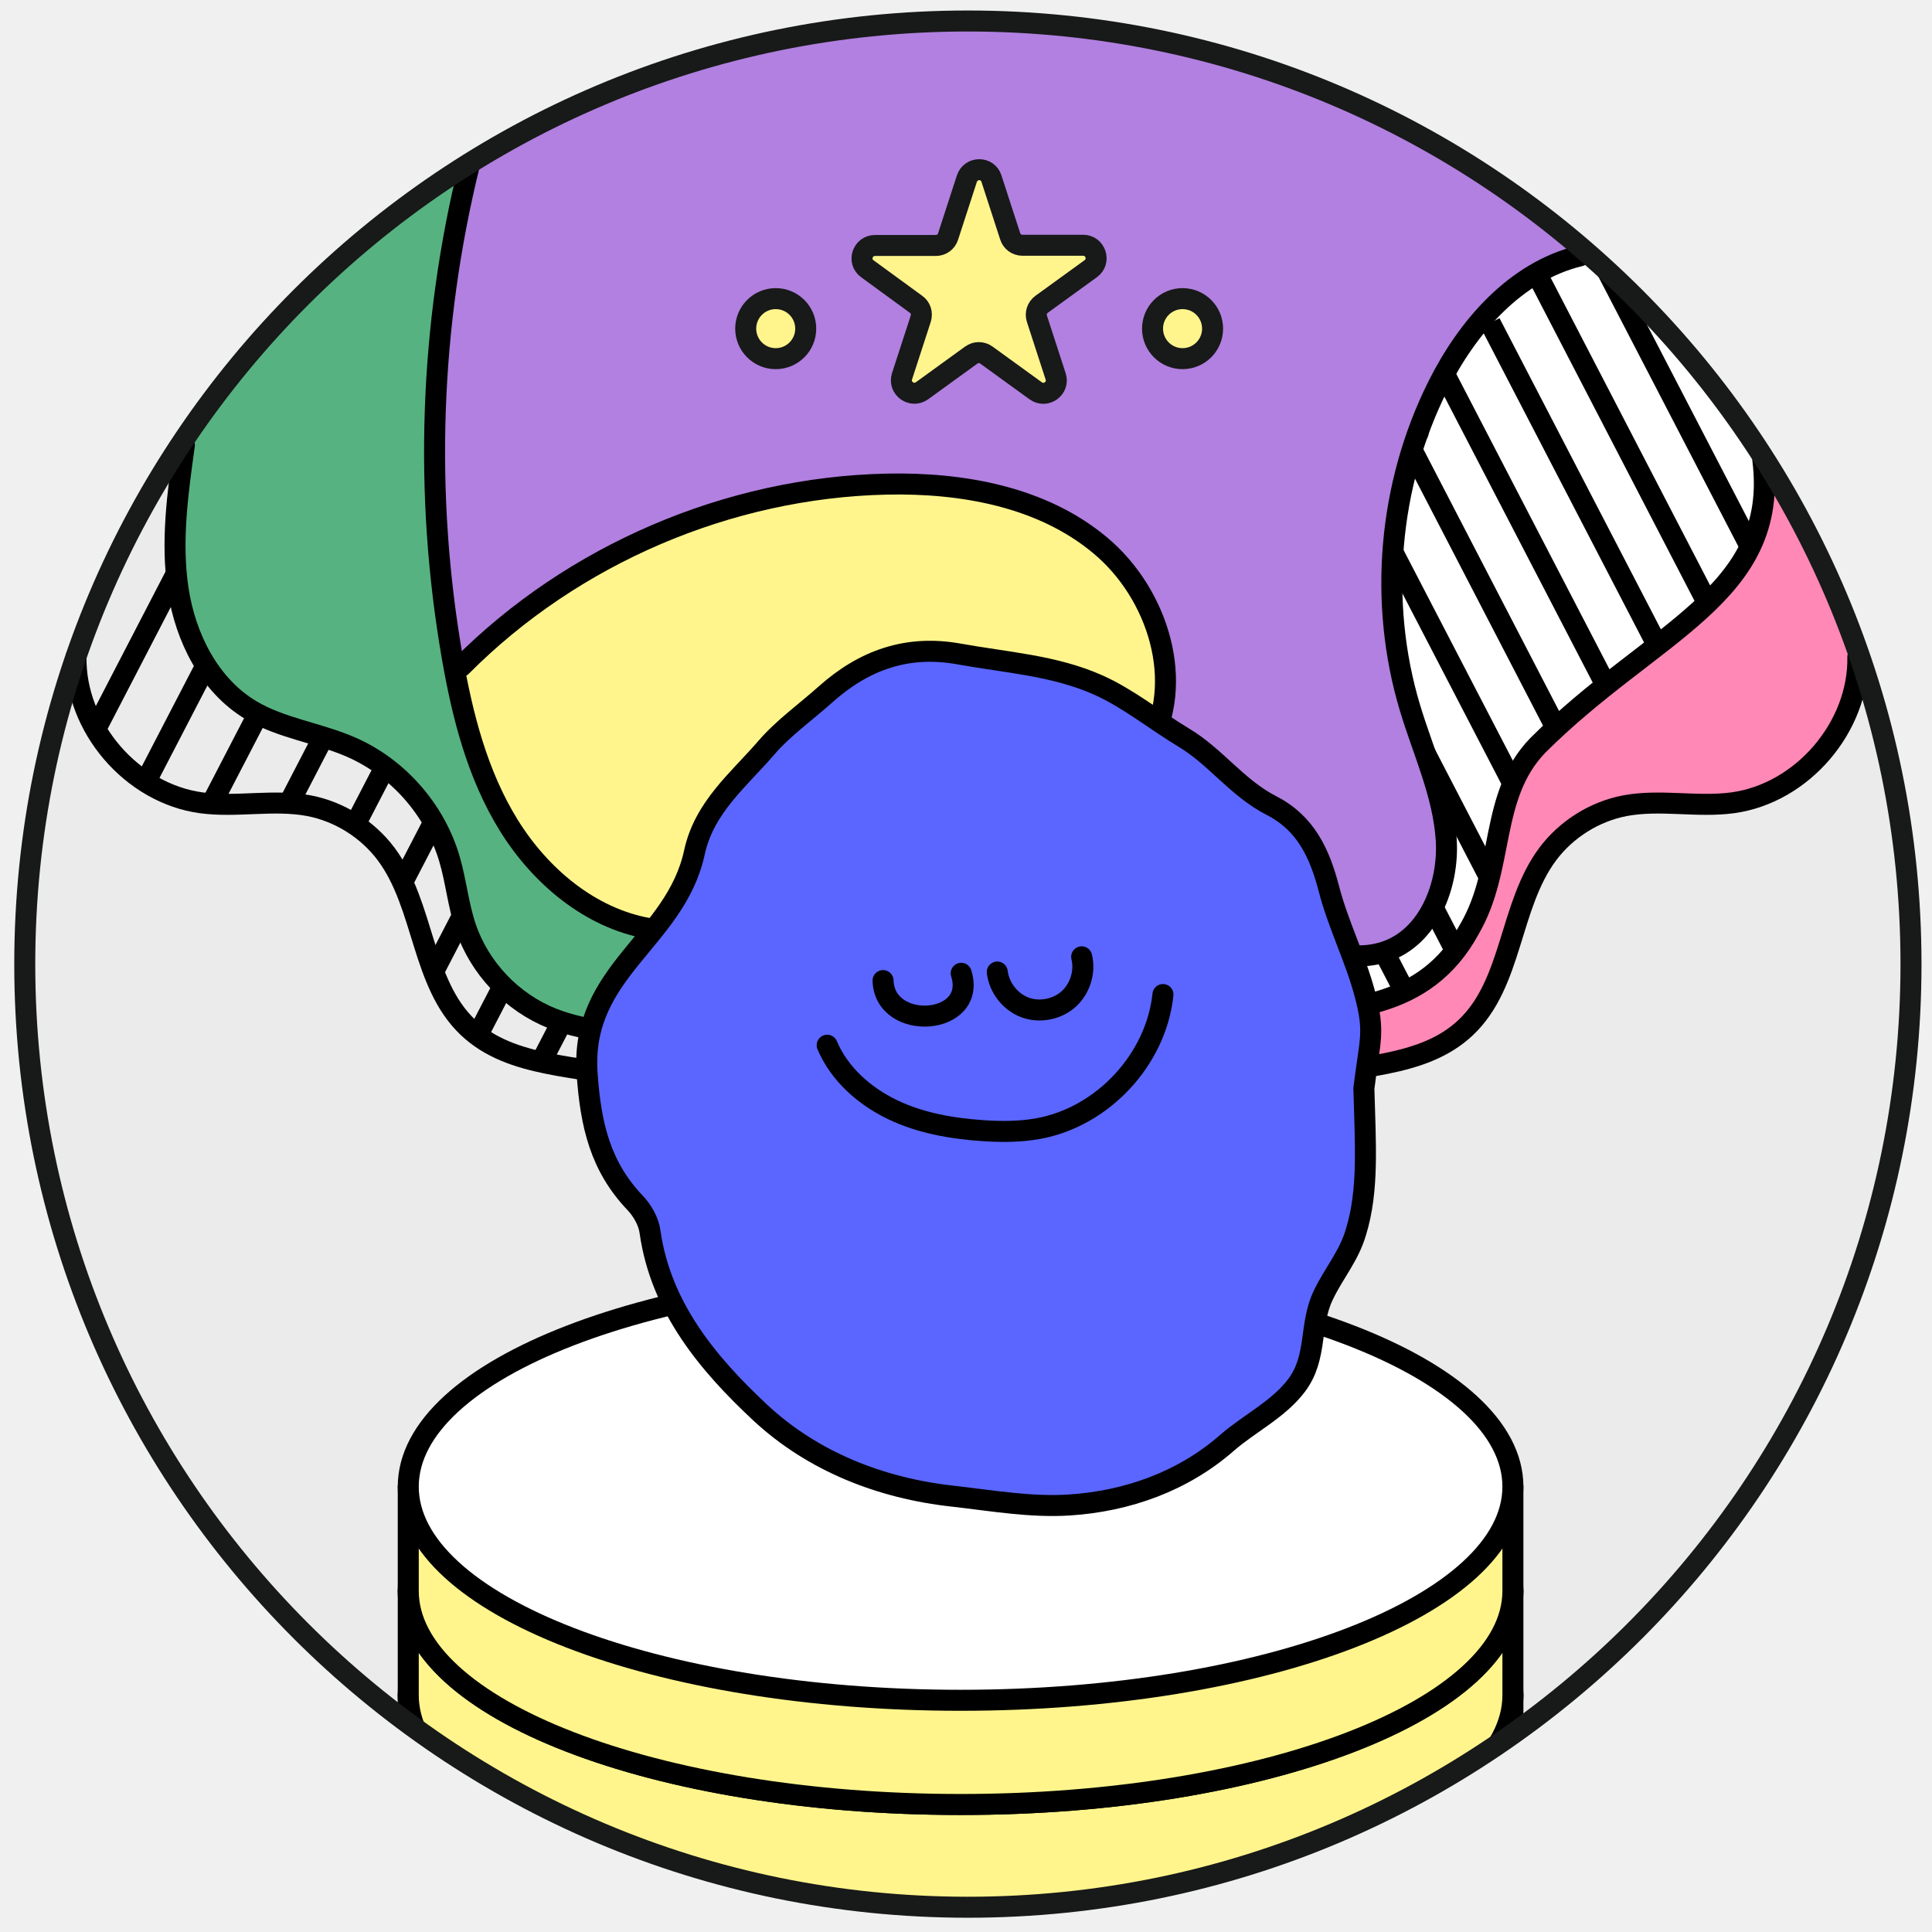
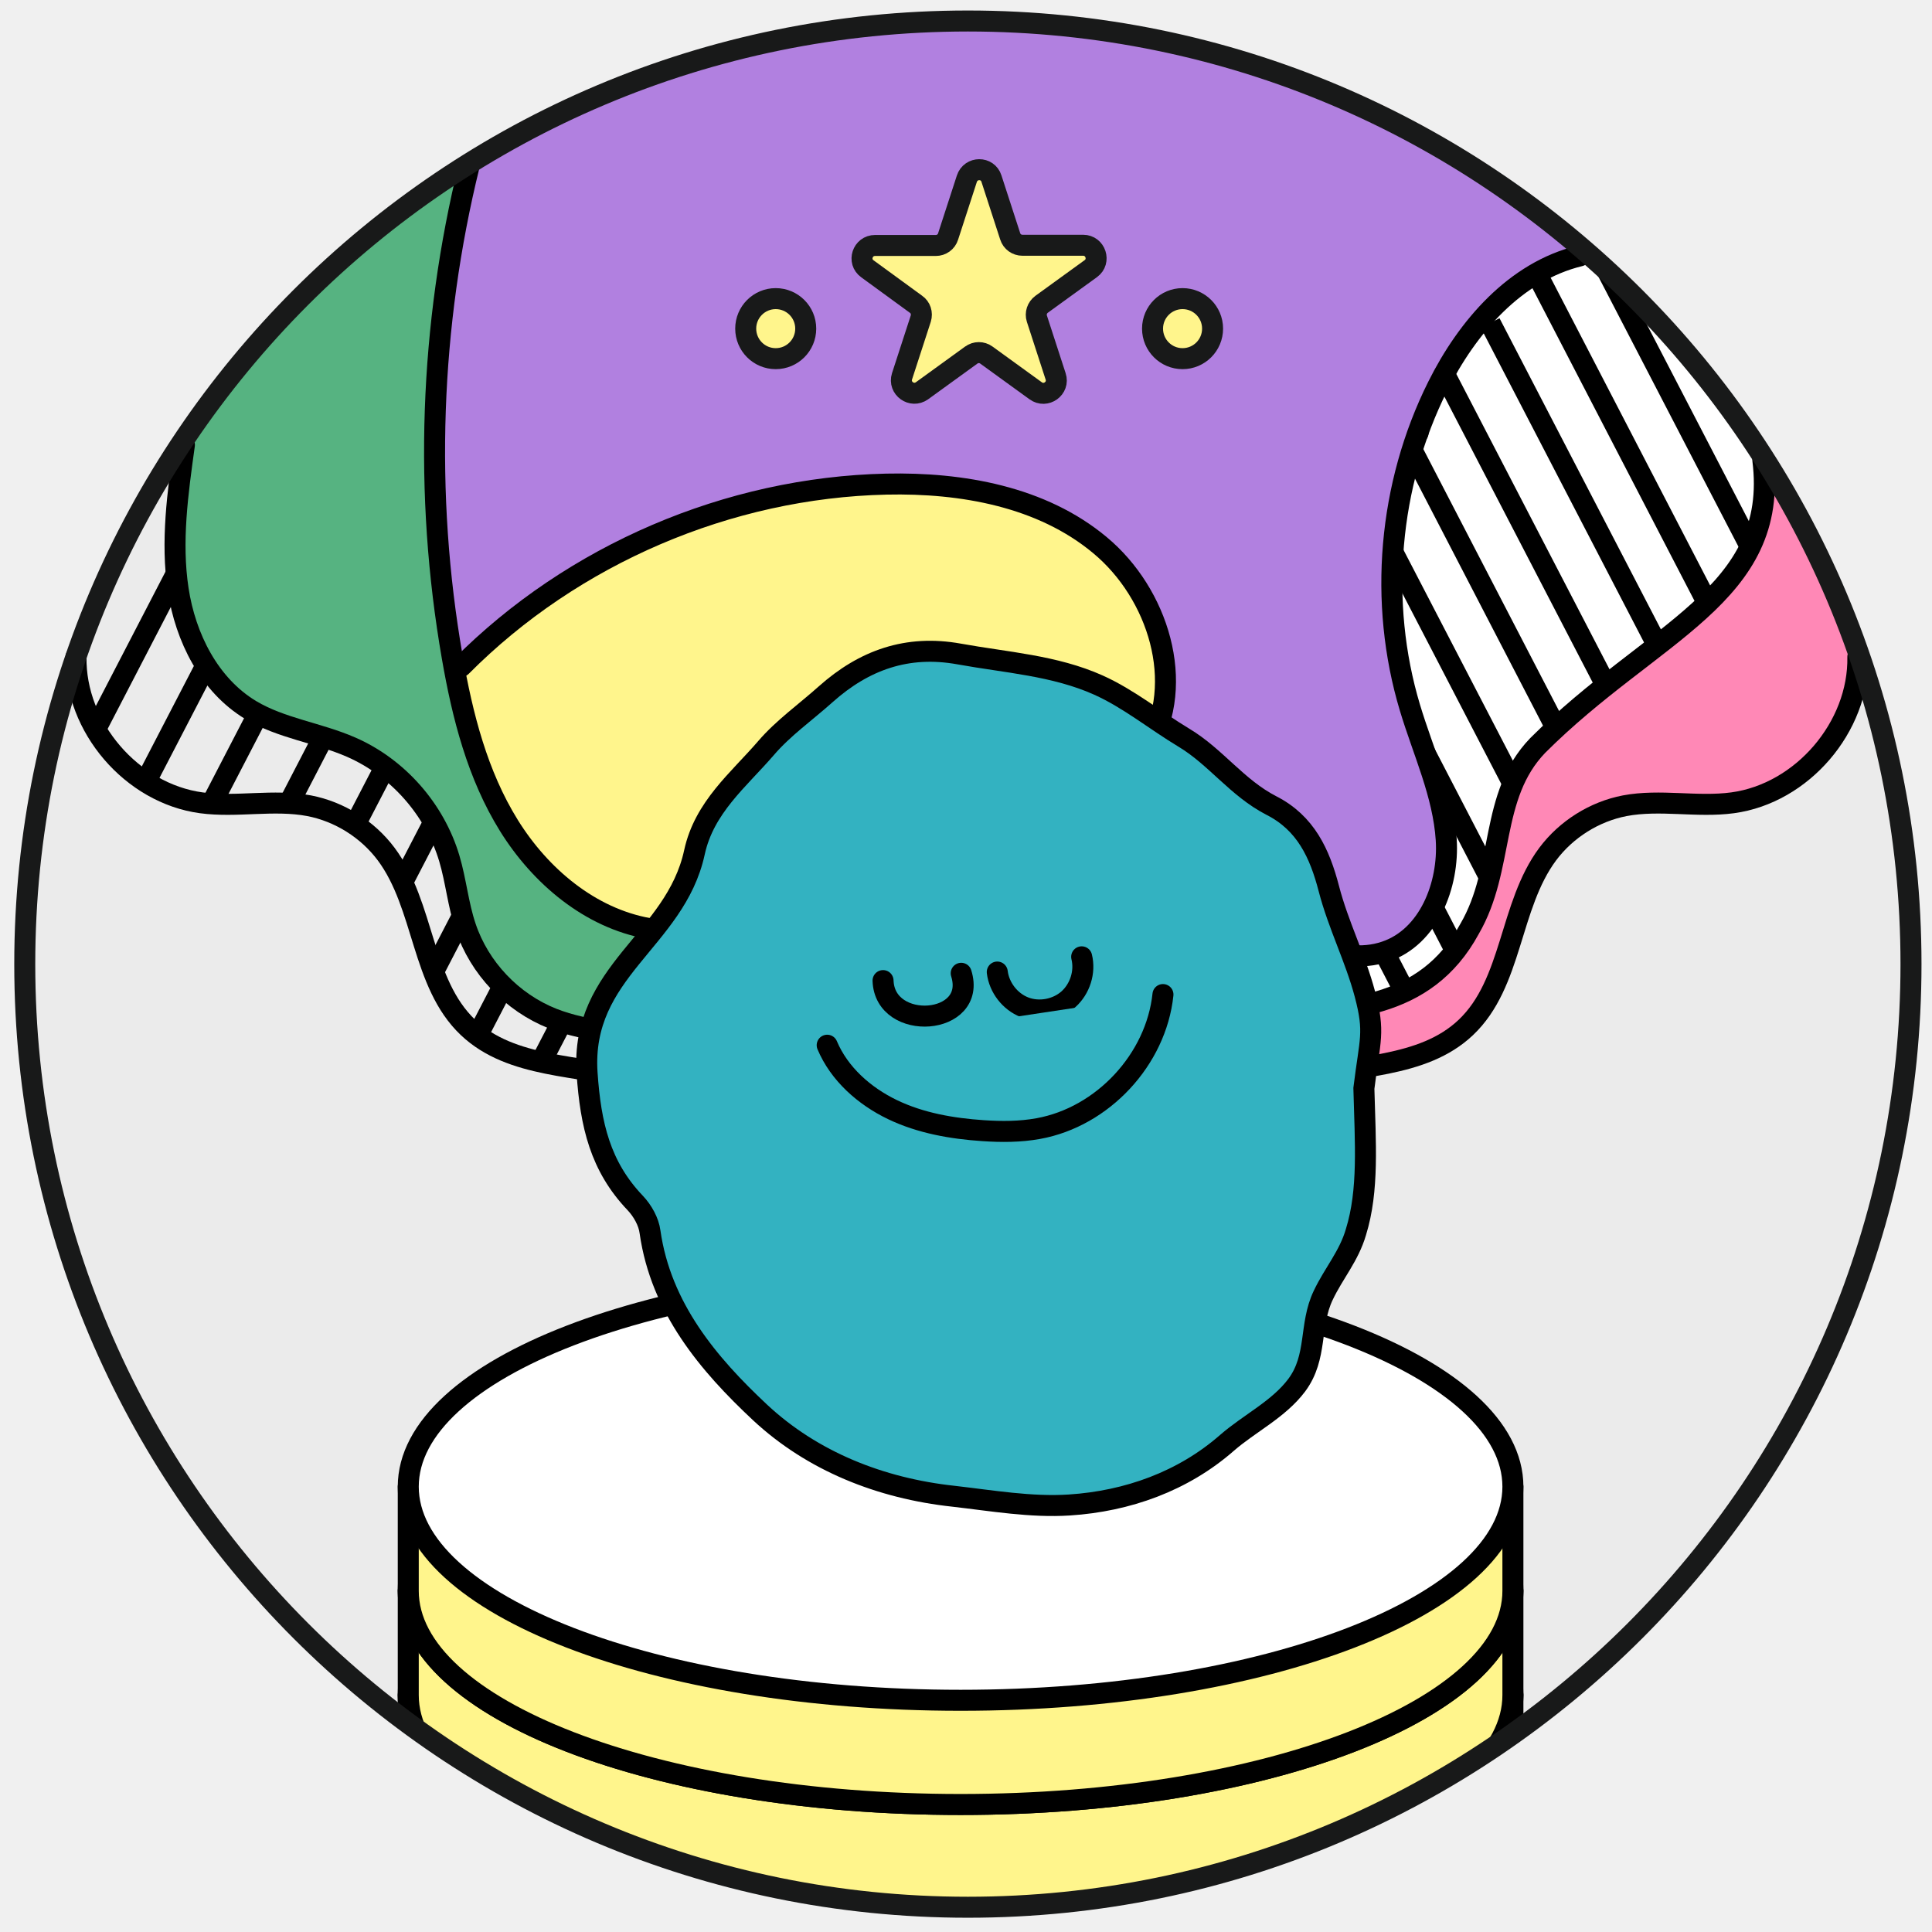
<svg xmlns="http://www.w3.org/2000/svg" width="92" height="92" viewBox="0 0 92 92" fill="none">
  <path d="M45.911 90.821C70.714 90.821 90.821 70.714 90.821 45.911C90.821 21.107 70.714 1 45.911 1C21.107 1 1 21.107 1 45.911C1 70.714 21.107 90.821 45.911 90.821Z" fill="#EBEBEB" />
  <path d="M57.94 16.89C58.729 16.89 59.369 16.25 59.369 15.461C59.369 14.671 58.729 14.032 57.94 14.032C57.15 14.032 56.511 14.671 56.511 15.461C56.511 16.25 57.15 16.89 57.94 16.89Z" fill="#FFF58C" stroke="#181919" stroke-miterlimit="10" stroke-linecap="round" stroke-linejoin="round" />
  <path d="M38.576 16.89C39.365 16.89 40.005 16.25 40.005 15.461C40.005 14.671 39.365 14.032 38.576 14.032C37.787 14.032 37.147 14.671 37.147 15.461C37.147 16.25 37.787 16.89 38.576 16.89Z" fill="#FFF58C" stroke="#181919" stroke-miterlimit="10" stroke-linecap="round" stroke-linejoin="round" />
  <path d="M48.849 8.325L49.742 11.074C49.821 11.332 50.059 11.501 50.327 11.501H53.215C53.811 11.501 54.059 12.265 53.583 12.612L51.24 14.309C51.022 14.468 50.933 14.746 51.012 14.994L51.906 17.744C52.094 18.309 51.439 18.786 50.953 18.428L48.61 16.731C48.392 16.572 48.104 16.572 47.886 16.731L45.544 18.428C45.057 18.776 44.412 18.309 44.591 17.744L45.484 14.994C45.563 14.736 45.474 14.458 45.256 14.309L42.913 12.612C42.427 12.265 42.675 11.501 43.281 11.501H46.169C46.437 11.501 46.675 11.332 46.754 11.074L47.648 8.325C47.856 7.749 48.66 7.749 48.849 8.325Z" fill="#FFF58C" stroke="#181919" stroke-miterlimit="10" stroke-linecap="round" stroke-linejoin="round" />
  <path d="M57.94 16.89C58.729 16.89 59.369 16.25 59.369 15.461C59.369 14.671 58.729 14.032 57.94 14.032C57.15 14.032 56.511 14.671 56.511 15.461C56.511 16.25 57.15 16.89 57.94 16.89Z" fill="#FFF58C" stroke="#181919" stroke-miterlimit="10" stroke-linecap="round" stroke-linejoin="round" />
  <path d="M38.576 16.89C39.365 16.89 40.005 16.25 40.005 15.461C40.005 14.671 39.365 14.032 38.576 14.032C37.787 14.032 37.147 14.671 37.147 15.461C37.147 16.25 37.787 16.89 38.576 16.89Z" fill="#FFF58C" stroke="#181919" stroke-miterlimit="10" stroke-linecap="round" stroke-linejoin="round" />
  <path d="M48.849 8.325L49.742 11.074C49.821 11.332 50.059 11.501 50.327 11.501H53.215C53.811 11.501 54.059 12.265 53.583 12.612L51.24 14.309C51.022 14.468 50.933 14.746 51.012 14.994L51.906 17.744C52.094 18.309 51.439 18.786 50.953 18.428L48.61 16.731C48.392 16.572 48.104 16.572 47.886 16.731L45.544 18.428C45.057 18.776 44.412 18.309 44.591 17.744L45.484 14.994C45.563 14.736 45.474 14.458 45.256 14.309L42.913 12.612C42.427 12.265 42.675 11.501 43.281 11.501H46.169C46.437 11.501 46.675 11.332 46.754 11.074L47.648 8.325C47.856 7.749 48.66 7.749 48.849 8.325Z" fill="#FFF58C" stroke="#181919" stroke-miterlimit="10" stroke-linecap="round" stroke-linejoin="round" />
-   <mask id="mask0_574_4202" style="mask-type:luminance" maskUnits="userSpaceOnUse" x="3" y="21" width="36" height="36">
+   <mask id="mask0_576_12223" style="mask-type:luminance" maskUnits="userSpaceOnUse" x="3" y="21" width="36" height="36">
    <path d="M36.978 56.213C36.849 55.786 36.482 55.488 36.135 55.211C35.618 54.794 35.102 54.387 34.586 53.97C33.981 53.484 33.376 52.997 32.701 52.61C30.388 51.26 27.589 51.131 25.048 50.288C24.225 50.01 23.421 49.662 22.746 49.117C21.386 48.035 20.672 46.338 20.116 44.69C19.56 43.042 19.083 41.316 18.021 39.936C17.029 39.241 16.066 38.527 14.935 38.249C13.029 37.782 11.005 38.646 9.089 38.219C8.553 38.1 8.047 37.882 7.57 37.614C5.367 36.413 3.65 34.179 3.412 31.678C4.315 27.857 6.102 24.304 8.583 21.614C8.364 23.887 8.136 26.19 8.583 28.433C9.029 30.676 10.23 32.869 12.235 33.951C14.339 35.093 17.128 34.964 18.776 36.691C19.173 37.107 19.461 37.594 19.758 38.09C20.652 39.589 21.555 41.097 22.17 42.725C22.547 43.727 22.825 44.789 23.381 45.702C24.076 46.854 25.207 47.747 26.547 48.144C27.113 48.958 28.224 49.136 29.207 49.255C30.706 49.434 32.234 49.653 33.584 50.347C34.606 50.873 35.47 51.657 36.274 52.471C36.839 53.037 38.07 54.238 38.139 55.062C38.209 55.548 37.395 55.548 36.978 56.213Z" fill="white" />
  </mask>
-   <g mask="url(#mask0_574_4202)">
+   <g mask="url(#mask0_576_12223)">
    <path d="M3.511 1.278L-9.441 26.249" stroke="black" stroke-miterlimit="10" />
    <path d="M5.645 4.236L-7.297 29.207" stroke="black" stroke-miterlimit="10" />
    <path d="M7.789 7.203L-5.153 32.164" stroke="black" stroke-miterlimit="10" />
    <path d="M9.933 10.161L-3.009 35.132" stroke="black" stroke-miterlimit="10" />
    <path d="M12.076 13.119L-0.866 38.09" stroke="black" stroke-miterlimit="10" />
    <path d="M14.22 16.076L1.278 41.047" stroke="black" stroke-miterlimit="10" />
    <path d="M16.364 19.044L3.422 44.005" stroke="black" stroke-miterlimit="10" />
    <path d="M18.508 22.001L5.566 46.973" stroke="black" stroke-miterlimit="10" />
    <path d="M20.652 24.959L7.71 49.93" stroke="black" stroke-miterlimit="10" />
    <path d="M22.796 27.917L9.853 52.888" stroke="black" stroke-miterlimit="10" />
    <path d="M24.94 30.884L11.997 55.846" stroke="black" stroke-miterlimit="10" />
    <path d="M27.083 33.842L14.141 58.813" stroke="black" stroke-miterlimit="10" />
    <path d="M29.227 36.8L16.275 61.771" stroke="black" stroke-miterlimit="10" />
    <path d="M31.371 39.767L18.419 64.729" stroke="black" stroke-miterlimit="10" />
    <path d="M33.514 42.725L20.562 67.696" stroke="black" stroke-miterlimit="10" />
    <path d="M35.658 45.682L22.706 70.654" stroke="black" stroke-miterlimit="10" />
    <path d="M37.802 48.64L24.85 73.611" stroke="black" stroke-miterlimit="10" />
    <path d="M39.946 51.608L26.994 76.569" stroke="black" stroke-miterlimit="10" />
    <path d="M42.09 54.565L29.138 79.537" stroke="black" stroke-miterlimit="10" />
  </g>
  <path d="M68.212 46.01C69.423 45.206 70.128 43.826 70.555 42.447C70.991 41.057 71.2 39.608 71.706 38.248C72.877 35.112 75.478 32.74 78.157 30.725C80.281 29.128 82.624 27.529 83.596 25.058C83.914 24.244 84.063 23.371 84.469 22.607C82.693 18.776 79.844 15.858 77.056 13.029C76.52 12.483 75.974 11.937 75.349 11.491C73.016 12.394 71.12 14.18 69.781 16.245C68.441 18.309 67.597 20.651 66.793 22.984C66.575 23.629 66.347 24.294 66.366 24.979C66.386 25.713 66.674 26.458 66.466 27.162C65.979 29.802 66.168 32.562 67.329 34.914C67.627 35.509 67.984 36.095 68.113 36.74C68.212 37.226 68.192 37.732 68.272 38.229C68.361 38.755 68.57 39.261 68.649 39.797C68.867 41.305 67.984 42.764 66.942 43.886C66.605 44.243 66.247 44.591 65.791 44.789C64.659 45.285 63.379 44.69 62.237 44.203C60.243 43.36 58.079 42.814 55.905 42.903C53.732 42.993 51.558 43.757 49.97 45.236C49.037 46.109 48.343 47.201 47.737 48.332C47.042 49.633 46.457 51.002 46.04 52.62C46.437 52.65 46.854 52.411 47.231 52.55C47.34 52.59 47.429 52.66 47.539 52.689C47.678 52.739 47.826 52.719 47.975 52.719C48.64 52.699 49.315 52.868 49.98 53.464C50.556 51.876 51.588 50.466 52.928 49.444C53.355 49.116 53.821 48.829 54.327 48.63C55.062 48.352 55.866 48.283 56.65 48.223C58.972 48.044 61.295 47.916 63.627 47.826C64.471 47.796 65.334 47.767 66.138 47.489C66.962 47.231 67.498 46.486 68.212 46.01Z" fill="white" />
-   <mask id="mask1_574_4202" style="mask-type:luminance" maskUnits="userSpaceOnUse" x="46" y="11" width="39" height="43">
+   <mask id="mask1_576_12223" style="mask-type:luminance" maskUnits="userSpaceOnUse" x="46" y="11" width="39" height="43">
    <path d="M68.212 46.149C69.423 45.345 70.128 43.965 70.555 42.586C70.991 41.196 71.2 39.747 71.706 38.388C72.877 35.251 75.478 32.879 78.157 30.864C80.281 29.266 82.624 27.668 83.596 25.197C83.914 24.383 84.063 23.51 84.469 22.746C82.693 18.915 79.844 15.997 77.056 13.168C76.52 12.622 75.974 12.076 75.349 11.63C73.016 12.533 71.12 14.319 69.781 16.384C68.441 18.448 67.597 20.79 66.793 23.123C66.575 23.768 66.347 24.433 66.366 25.118C66.386 25.852 66.674 26.596 66.466 27.301C65.979 29.941 66.168 32.7 67.329 35.053C67.627 35.648 67.984 36.234 68.113 36.879C68.212 37.365 68.192 37.871 68.272 38.368C68.361 38.894 68.57 39.4 68.649 39.936C68.867 41.444 67.984 42.903 66.942 44.025C66.605 44.382 66.247 44.73 65.791 44.928C64.659 45.424 63.379 44.829 62.237 44.343C60.243 43.499 58.079 42.953 55.905 43.042C53.732 43.132 51.558 43.896 49.97 45.375C49.037 46.248 48.343 47.34 47.737 48.471C47.042 49.771 46.457 51.141 46.04 52.759C46.437 52.789 46.854 52.55 47.231 52.689C47.34 52.729 47.429 52.799 47.539 52.828C47.678 52.878 47.826 52.858 47.975 52.858C48.64 52.838 49.315 53.007 49.98 53.602C50.556 52.014 51.588 50.605 52.928 49.583C53.355 49.255 53.821 48.968 54.327 48.769C55.062 48.491 55.866 48.422 56.65 48.362C58.972 48.183 61.295 48.054 63.627 47.965C64.471 47.935 65.334 47.906 66.138 47.628C66.962 47.37 67.498 46.625 68.212 46.149Z" fill="white" />
  </mask>
-   <g mask="url(#mask1_574_4202)">
+   <g mask="url(#mask1_576_12223)">
    <path d="M83.923 0.682L96.866 25.654" stroke="black" stroke-miterlimit="10" />
    <path d="M81.76 3.134L94.712 28.105" stroke="black" stroke-miterlimit="10" />
    <path d="M79.606 5.585L92.548 30.547" stroke="black" stroke-miterlimit="10" />
    <path d="M77.442 8.037L90.385 32.998" stroke="black" stroke-miterlimit="10" />
    <path d="M75.279 10.478L88.231 35.45" stroke="black" stroke-miterlimit="10" />
    <path d="M73.125 12.93L86.067 37.901" stroke="black" stroke-miterlimit="10" />
    <path d="M70.961 15.382L83.913 40.353" stroke="black" stroke-miterlimit="10" />
    <path d="M68.798 17.833L81.75 42.804" stroke="black" stroke-miterlimit="10" />
    <path d="M66.644 20.284L79.586 45.256" stroke="black" stroke-miterlimit="10" />
    <path d="M64.48 22.736L77.432 47.697" stroke="black" stroke-miterlimit="10" />
    <path d="M62.327 25.188L75.269 50.149" stroke="black" stroke-miterlimit="10" />
    <path d="M60.163 27.629L73.105 52.6" stroke="black" stroke-miterlimit="10" />
    <path d="M57.999 30.08L70.951 55.052" stroke="black" stroke-miterlimit="10" />
    <path d="M55.846 32.532L68.788 57.503" stroke="black" stroke-miterlimit="10" />
    <path d="M53.682 34.983L66.634 59.955" stroke="black" stroke-miterlimit="10" />
    <path d="M51.518 37.435L64.47 62.406" stroke="black" stroke-miterlimit="10" />
    <path d="M49.365 39.886L62.307 64.848" stroke="black" stroke-miterlimit="10" />
    <path d="M47.201 42.328L60.153 67.299" stroke="black" stroke-miterlimit="10" />
    <path d="M45.047 44.779L57.989 69.751" stroke="black" stroke-miterlimit="10" />
    <path d="M42.883 47.231L55.825 72.202" stroke="black" stroke-miterlimit="10" />
    <path d="M40.72 49.682L53.672 74.653" stroke="black" stroke-miterlimit="10" />
  </g>
  <path d="M41.455 53.493C42.159 53.325 42.864 53.146 43.499 52.967C42.953 51.389 42.427 49.781 42.308 48.124C42.189 46.456 42.536 44.71 43.569 43.4C45.057 41.524 47.588 40.928 49.712 39.817C51.588 38.834 53.216 37.375 54.387 35.618C55.201 34.398 55.826 32.939 55.588 31.49C55.449 30.646 55.032 29.872 54.605 29.127C53.523 27.222 52.213 25.207 50.079 24.641C46.635 22.865 42.536 23.063 38.685 23.51C37.008 23.708 35.341 23.937 33.723 24.403C29.574 25.604 26.011 28.244 22.557 30.825C22.309 31.013 22.051 31.212 21.922 31.5C21.813 31.748 21.823 32.035 21.843 32.313C22.041 34.566 23.093 36.631 24.135 38.645C24.721 39.777 25.316 40.918 26.22 41.812C27.212 42.794 28.512 43.41 29.822 43.896C31.301 44.432 32.83 44.819 34.378 45.057C35.202 45.176 36.055 45.266 36.77 45.692C37.405 46.079 37.862 46.695 38.288 47.3C39.509 49.027 41.087 53.662 41.087 53.662L41.455 53.493Z" fill="#FFF58C" />
  <path d="M68.292 37.256C67.925 37.306 67.547 37.336 67.16 37.336C62.526 37.336 58.774 33.584 58.774 28.949C58.774 24.314 62.526 20.562 67.16 20.562C67.329 20.562 67.349 20.602 67.528 20.612" stroke="black" stroke-miterlimit="10" stroke-linecap="round" stroke-linejoin="round" />
  <path d="M75.468 12.037C71.12 13.833 67.736 17.823 66.684 22.408C65.364 28.175 67.557 34.07 69.006 39.807C68.977 41.325 68.47 42.824 67.468 43.846C66.456 44.868 64.967 45.385 63.538 45.226C61.702 45.007 60.153 43.767 58.357 43.34C56.898 42.993 55.359 43.221 53.891 43.548C52.729 43.816 51.568 44.154 50.556 44.789C47.906 46.447 46.814 49.811 46.755 52.938C45.693 52.669 44.809 52.789 44.025 53.136C42.854 52.372 42.606 51.042 42.457 49.841C42.189 47.856 41.971 45.672 43.053 43.995C43.886 42.705 45.325 41.961 46.695 41.276C48.323 40.462 49.95 39.648 51.578 38.844C52.68 38.298 53.811 37.713 54.566 36.74C55.379 35.678 55.618 34.288 55.618 32.949C55.618 31.222 55.24 29.465 54.337 27.996C53.245 26.219 51.449 24.939 49.494 24.215C47.539 23.49 45.425 23.282 43.34 23.282C35.301 23.302 27.311 26.587 21.585 32.224C20.552 27.083 20.681 22.507 20.83 18.041C20.94 14.518 21.078 10.905 22.17 7.709C33.902 0.375 49.156 -1.015 62.138 3.918C67.011 6.042 71.617 8.811 75.468 12.037Z" fill="#B180E0" />
  <path d="M88.529 32.512C88.549 30.16 86.871 28.175 85.988 25.991C85.511 24.81 85.253 23.51 84.45 22.527C84.043 24.79 83.001 27.272 81.323 28.77C79.646 30.269 77.691 31.42 75.914 32.8C74.137 34.179 72.48 35.847 71.716 37.961C71.031 39.866 71.1 42.02 70.187 43.827C69.334 45.514 67.686 46.695 65.92 47.34C64.143 47.985 62.237 48.164 60.352 48.243C58.347 48.333 56.302 48.342 54.426 49.027C52.541 49.712 50.824 51.24 50.317 53.216C51.975 54.059 53.533 55.101 54.952 56.292C56.401 54.714 58.307 52.69 60.312 51.925C61.394 51.508 63.319 51.082 63.319 51.082C63.319 51.082 65.8 50.754 67.051 50.377C68.083 50.059 68.927 49.583 69.721 48.839C71.845 46.873 71.636 43.697 73.234 41.286C74.048 40.045 75.368 39.202 76.778 38.725C78.187 38.249 79.676 38.11 81.154 38.03C81.879 37.991 82.603 37.971 83.298 37.792C85.829 37.187 88.509 35.033 88.529 32.512Z" fill="#FF88B6" />
  <path d="M21.128 8.98C16.503 11.233 12.91 15.173 9.903 19.351C9.387 20.066 8.881 20.81 8.643 21.664C8.414 22.478 8.454 23.341 8.504 24.195C8.583 25.604 8.672 27.003 8.781 28.413C8.831 29.108 8.901 29.832 9.198 30.457C9.496 31.083 10.002 31.579 10.508 32.045C11.531 32.988 12.623 33.892 13.863 34.527C15.064 35.142 16.374 35.499 17.575 36.105C18.776 36.71 19.917 37.633 20.116 38.913C22.19 40.978 21.873 44.591 23.818 46.774C24.959 48.064 26.716 48.63 28.403 48.958C30.1 49.285 31.847 49.434 33.435 50.109C35.738 51.101 37.514 53.245 38.07 55.836C38.338 55.2 38.894 54.734 39.489 54.397C40.085 54.059 40.74 53.841 41.345 53.404C39.847 50.982 39.45 47.757 37.167 46.059C35.261 44.63 32.651 44.749 30.349 44.134C27.609 43.4 25.188 41.504 23.51 39.033C23.024 38 22.597 36.938 22.131 35.767C21.773 31.41 20.513 27.133 20.533 22.756C20.543 21.128 20.731 19.5 20.92 17.872C21.307 14.568 21.694 11.243 22.468 8.007C21.982 8.404 21.505 8.791 21.128 8.98Z" fill="#56B381" />
  <path d="M3.62 31.281C3.561 34.616 6.27 37.782 9.585 38.229C11.283 38.457 13.029 38.05 14.717 38.368C16.166 38.646 17.506 39.489 18.389 40.67C20.225 43.132 20.056 46.814 22.289 48.928C24.364 50.893 27.589 50.685 30.349 51.439C33.068 52.173 35.48 53.98 36.959 56.372" stroke="black" stroke-miterlimit="10" stroke-linecap="round" stroke-linejoin="round" />
  <path d="M88.469 31.281C88.529 34.616 85.819 37.782 82.504 38.229C80.807 38.457 79.06 38.05 77.373 38.368C75.924 38.646 74.584 39.489 73.701 40.67C71.865 43.132 72.034 46.814 69.8 48.928C67.726 50.893 64.5 50.685 61.741 51.439C59.022 52.173 56.61 53.98 55.131 56.372" stroke="black" stroke-miterlimit="10" stroke-linecap="round" stroke-linejoin="round" />
  <path d="M46.447 52.243C46.606 49.305 48.214 46.476 50.645 44.829C53.077 43.181 56.292 42.735 59.081 43.667C61.374 44.432 63.687 46.089 65.969 45.315C68.034 44.62 69.006 42.149 68.868 39.985C68.728 37.812 67.766 35.787 67.141 33.703C65.632 28.681 66.118 23.093 68.461 18.398C69.87 15.57 72.153 12.93 75.229 12.185" stroke="black" stroke-miterlimit="10" stroke-linecap="round" stroke-linejoin="round" />
  <path d="M83.943 21.892C84.757 28.344 78.673 30.051 73.224 35.499C70.902 37.911 71.666 41.335 69.979 44.233C65.781 51.985 54.397 44.502 50.317 52.64" stroke="black" stroke-miterlimit="10" stroke-linecap="round" stroke-linejoin="round" />
  <path d="M22.349 7.858C20.463 15.501 20.185 23.53 21.535 31.291C22.021 34.09 22.736 36.899 24.234 39.311C25.733 41.722 28.095 43.717 30.884 44.214C31.926 44.402 32.998 44.372 34.03 44.611C35.916 45.047 37.514 46.347 38.645 47.906C39.777 49.474 40.482 51.3 41.077 53.136" stroke="black" stroke-miterlimit="10" stroke-linecap="round" stroke-linejoin="round" />
  <path d="M8.781 21.187C8.464 23.47 8.136 25.793 8.484 28.075C8.831 30.358 9.963 32.621 11.938 33.812C13.397 34.685 15.153 34.894 16.721 35.579C18.945 36.551 20.701 38.546 21.396 40.879C21.714 41.95 21.813 43.072 22.17 44.134C22.825 46.099 24.384 47.737 26.309 48.501C28.016 49.176 29.912 49.176 31.688 49.652C34.497 50.407 36.929 52.441 38.169 55.061" stroke="black" stroke-miterlimit="10" stroke-linecap="round" stroke-linejoin="round" />
  <path d="M21.972 31.728C27.272 26.398 34.686 23.222 42.209 23.053C45.812 22.974 49.613 23.649 52.382 25.962C55.151 28.264 56.491 32.532 54.655 35.638C51.995 40.124 44.511 40.204 42.566 45.037C41.554 47.568 42.517 50.407 43.489 52.958" stroke="black" stroke-miterlimit="10" stroke-linecap="round" stroke-linejoin="round" />
  <path d="M56.312 17.079C57.102 17.079 57.742 16.439 57.742 15.649C57.742 14.86 57.102 14.22 56.312 14.22C55.523 14.22 54.883 14.86 54.883 15.649C54.883 16.439 55.523 17.079 56.312 17.079Z" fill="#FFF58C" stroke="#181919" stroke-miterlimit="10" stroke-linecap="round" stroke-linejoin="round" />
  <path d="M36.939 17.079C37.728 17.079 38.368 16.439 38.368 15.649C38.368 14.86 37.728 14.22 36.939 14.22C36.15 14.22 35.51 14.86 35.51 15.649C35.51 16.439 36.15 17.079 36.939 17.079Z" fill="#FFF58C" stroke="#181919" stroke-miterlimit="10" stroke-linecap="round" stroke-linejoin="round" />
  <path d="M47.211 8.503L48.104 11.253C48.184 11.511 48.422 11.679 48.69 11.679H51.578C52.174 11.679 52.422 12.444 51.945 12.791L49.603 14.488C49.385 14.647 49.295 14.925 49.375 15.173L50.268 17.922C50.457 18.488 49.801 18.964 49.315 18.607L46.973 16.91C46.755 16.751 46.467 16.751 46.248 16.91L43.906 18.607C43.42 18.954 42.775 18.488 42.953 17.922L43.846 15.173C43.926 14.915 43.837 14.637 43.618 14.488L41.306 12.801C40.819 12.454 41.068 11.689 41.673 11.689H44.561C44.829 11.689 45.067 11.521 45.147 11.262L46.04 8.513C46.228 7.938 47.032 7.938 47.211 8.503Z" fill="#FFF58C" stroke="#181919" stroke-miterlimit="10" stroke-linecap="round" stroke-linejoin="round" />
-   <mask id="mask2_574_4202" style="mask-type:luminance" maskUnits="userSpaceOnUse" x="1" y="1" width="90" height="90">
+   <mask id="mask2_576_12223" style="mask-type:luminance" maskUnits="userSpaceOnUse" x="1" y="1" width="90" height="90">
    <path d="M46.089 90.821C70.893 90.821 91 70.714 91 45.911C91 21.107 70.893 1 46.089 1C21.286 1 1.179 21.107 1.179 45.911C1.179 70.714 21.286 90.821 46.089 90.821Z" fill="white" />
  </mask>
-   <g mask="url(#mask2_574_4202)">
+   <g mask="url(#mask2_576_12223)">
    <path d="M68.698 80.718C64.203 77.611 55.607 75.507 45.742 75.507C35.877 75.507 27.282 77.611 22.785 80.718H19.441V85.68C19.441 91.298 31.212 95.853 45.742 95.853C60.272 95.853 72.043 91.298 72.043 85.68V80.718H68.698Z" fill="#5A66FF" stroke="black" stroke-miterlimit="10" stroke-linecap="round" stroke-linejoin="round" />
    <path d="M45.742 90.891C60.268 90.891 72.043 86.336 72.043 80.717C72.043 75.099 60.268 70.544 45.742 70.544C31.216 70.544 19.441 75.099 19.441 80.717C19.441 86.336 31.216 90.891 45.742 90.891Z" fill="white" stroke="black" stroke-miterlimit="10" stroke-linecap="round" stroke-linejoin="round" />
    <path d="M68.698 75.755C64.203 72.648 55.607 70.544 45.742 70.544C35.877 70.544 27.282 72.648 22.785 75.755H19.441V80.718C19.441 86.335 31.212 90.891 45.742 90.891C60.272 90.891 72.043 86.335 72.043 80.718V75.755H68.698Z" fill="#FFF58C" stroke="black" stroke-miterlimit="10" stroke-linecap="round" stroke-linejoin="round" />
    <path d="M45.742 85.928C60.268 85.928 72.043 81.374 72.043 75.755C72.043 70.137 60.268 65.582 45.742 65.582C31.216 65.582 19.441 70.137 19.441 75.755C19.441 81.374 31.216 85.928 45.742 85.928Z" fill="white" stroke="black" stroke-miterlimit="10" stroke-linecap="round" stroke-linejoin="round" />
    <path d="M68.698 70.793C64.203 67.686 55.607 65.582 45.742 65.582C35.877 65.582 27.282 67.686 22.785 70.793H19.441V75.755C19.441 81.373 31.212 85.928 45.742 85.928C60.272 85.928 72.043 81.373 72.043 75.755V70.793H68.698Z" fill="#FFF58C" stroke="black" stroke-miterlimit="10" stroke-linecap="round" stroke-linejoin="round" />
    <path d="M45.742 80.966C60.268 80.966 72.043 76.411 72.043 70.793C72.043 65.174 60.268 60.62 45.742 60.62C31.216 60.62 19.441 65.174 19.441 70.793C19.441 76.411 31.216 80.966 45.742 80.966Z" fill="white" stroke="black" stroke-miterlimit="10" stroke-linecap="round" stroke-linejoin="round" />
  </g>
  <path d="M46.089 90.821C70.893 90.821 91 70.714 91 45.911C91 21.107 70.893 1 46.089 1C21.286 1 1.179 21.107 1.179 45.911C1.179 70.714 21.286 90.821 46.089 90.821Z" stroke="#181919" stroke-miterlimit="10" />
-   <path fill-rule="evenodd" clip-rule="evenodd" d="M64.947 51.826C65.235 49.474 65.483 49.186 64.996 47.34C64.54 45.623 63.726 44.045 63.279 42.318C62.843 40.641 62.178 39.191 60.54 38.358C58.903 37.514 57.89 36.035 56.382 35.132C55.012 34.308 53.742 33.266 52.302 32.621C50.218 31.688 47.916 31.549 45.672 31.142C43.201 30.696 41.147 31.43 39.321 33.058C38.368 33.911 37.296 34.666 36.472 35.629C35.172 37.137 33.534 38.437 33.068 40.591C32.155 44.799 27.629 46.228 27.956 51.102C28.125 53.563 28.582 55.538 30.249 57.285C30.596 57.652 30.894 58.178 30.954 58.664C31.47 62.287 33.743 64.967 36.194 67.26C38.685 69.582 41.921 70.872 45.395 71.249C47.231 71.458 49.097 71.785 50.923 71.666C53.692 71.487 56.342 70.535 58.426 68.709C59.498 67.776 60.888 67.111 61.751 65.959C62.753 64.609 62.327 63.111 63.011 61.682C63.508 60.63 64.232 59.826 64.57 58.664C65.185 56.669 65.016 54.456 64.947 51.826Z" fill="#5A66FF" stroke="black" stroke-miterlimit="10" />
+   <path fill-rule="evenodd" clip-rule="evenodd" d="M64.947 51.826C65.235 49.474 65.483 49.186 64.996 47.34C64.54 45.623 63.726 44.045 63.279 42.318C62.843 40.641 62.178 39.191 60.54 38.358C58.903 37.514 57.89 36.035 56.382 35.132C55.012 34.308 53.742 33.266 52.302 32.621C50.218 31.688 47.916 31.549 45.672 31.142C43.201 30.696 41.147 31.43 39.321 33.058C38.368 33.911 37.296 34.666 36.472 35.629C35.172 37.137 33.534 38.437 33.068 40.591C32.155 44.799 27.629 46.228 27.956 51.102C28.125 53.563 28.582 55.538 30.249 57.285C30.596 57.652 30.894 58.178 30.954 58.664C31.47 62.287 33.743 64.967 36.194 67.26C38.685 69.582 41.921 70.872 45.395 71.249C47.231 71.458 49.097 71.785 50.923 71.666C53.692 71.487 56.342 70.535 58.426 68.709C59.498 67.776 60.888 67.111 61.751 65.959C62.753 64.609 62.327 63.111 63.011 61.682C63.508 60.63 64.232 59.826 64.57 58.664C65.185 56.669 65.016 54.456 64.947 51.826Z" fill="#33B2C1" stroke="black" stroke-miterlimit="10" />
+   <path fill-rule="evenodd" clip-rule="evenodd" d="M42.05 46.695C42.129 49.156 46.556 48.839 45.772 46.347Z" fill="#33B2C1" />
  <path d="M42.05 46.695C42.129 49.156 46.556 48.839 45.772 46.347" stroke="black" stroke-miterlimit="10" stroke-linecap="round" stroke-linejoin="round" />
+   <path fill-rule="evenodd" clip-rule="evenodd" d="M47.489 46.288C47.578 47.022 48.094 47.697 48.789 47.965C49.484 48.233 50.318 48.074 50.873 47.588C51.429 47.092 51.687 46.288 51.508 45.563" fill="#33B2C1" />
  <path d="M47.489 46.288C47.578 47.022 48.094 47.697 48.789 47.965C49.484 48.233 50.318 48.074 50.873 47.588C51.429 47.092 51.687 46.288 51.508 45.563" stroke="black" stroke-miterlimit="10" stroke-linecap="round" stroke-linejoin="round" />
+   <path fill-rule="evenodd" clip-rule="evenodd" d="M39.39 49.772C39.966 51.141 41.157 52.193 42.497 52.838C43.837 53.483 45.335 53.742 46.814 53.841C47.688 53.9 48.571 53.9 49.444 53.742C52.511 53.186 55.052 50.456 55.379 47.36" fill="#33B2C1" />
  <path d="M39.39 49.772C39.966 51.141 41.157 52.193 42.497 52.838C43.837 53.483 45.335 53.742 46.814 53.841C47.688 53.9 48.571 53.9 49.444 53.742C52.511 53.186 55.052 50.456 55.379 47.36" stroke="black" stroke-miterlimit="10" stroke-linecap="round" stroke-linejoin="round" />
</svg>
